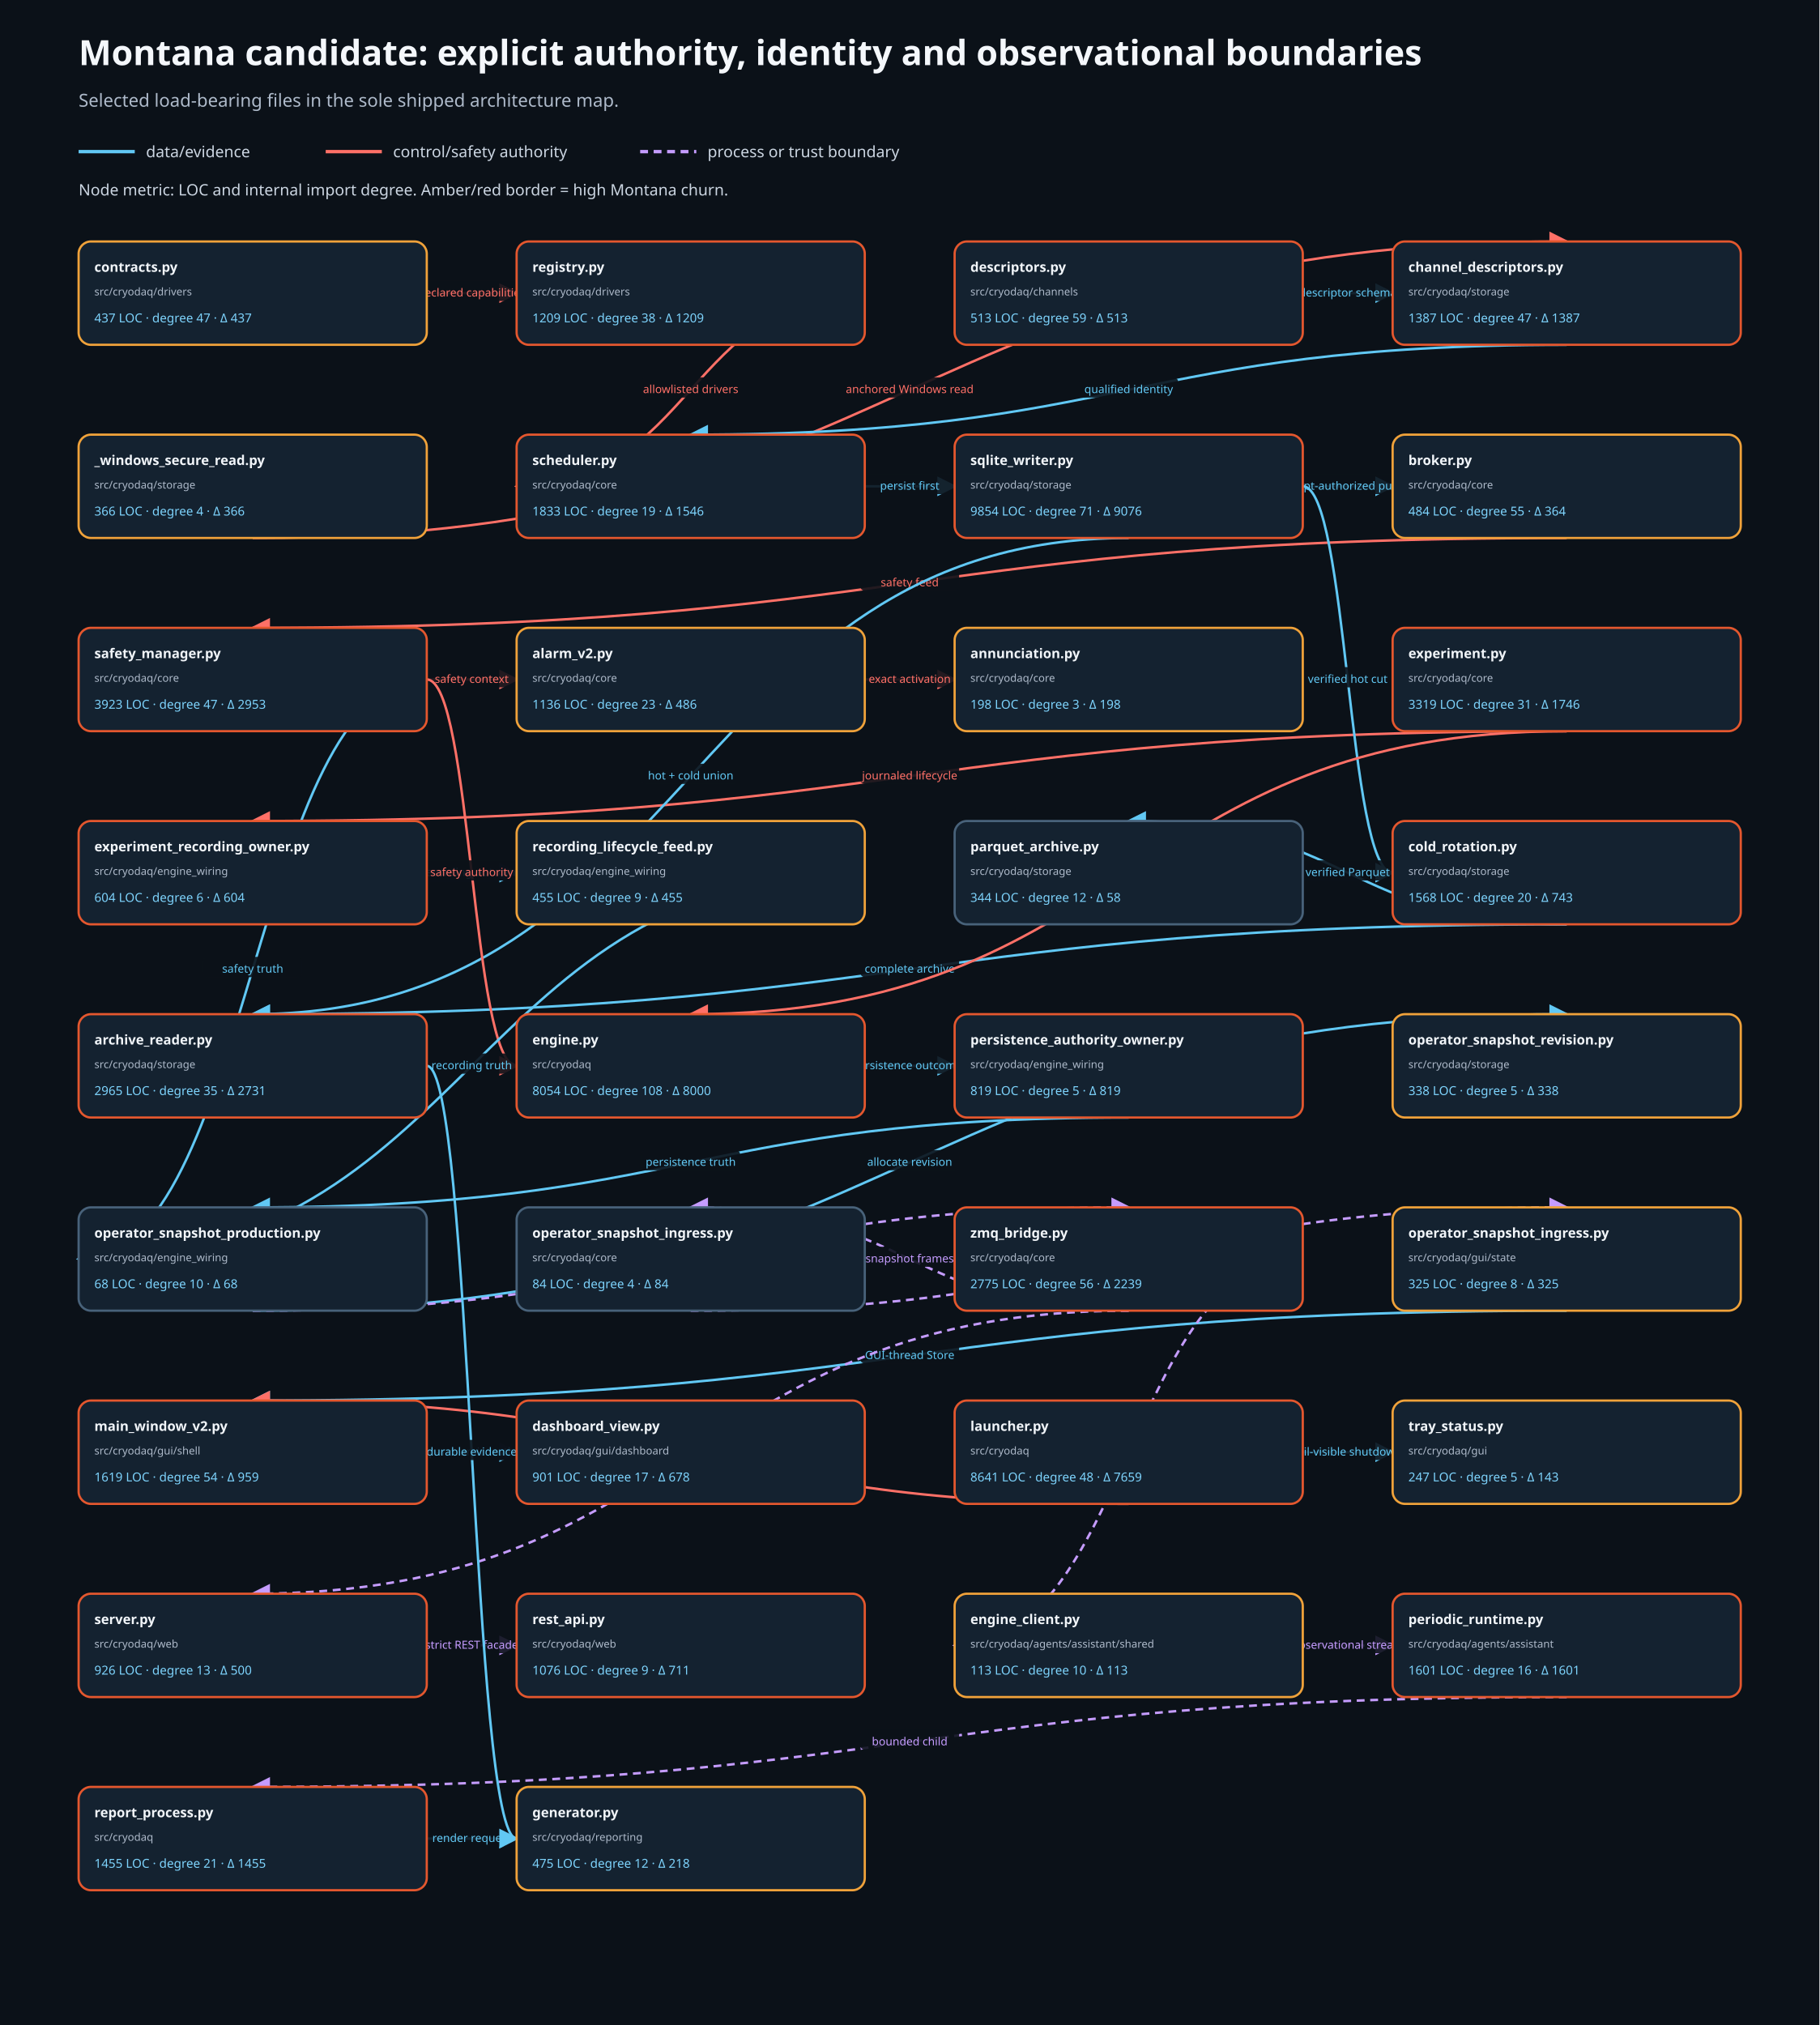
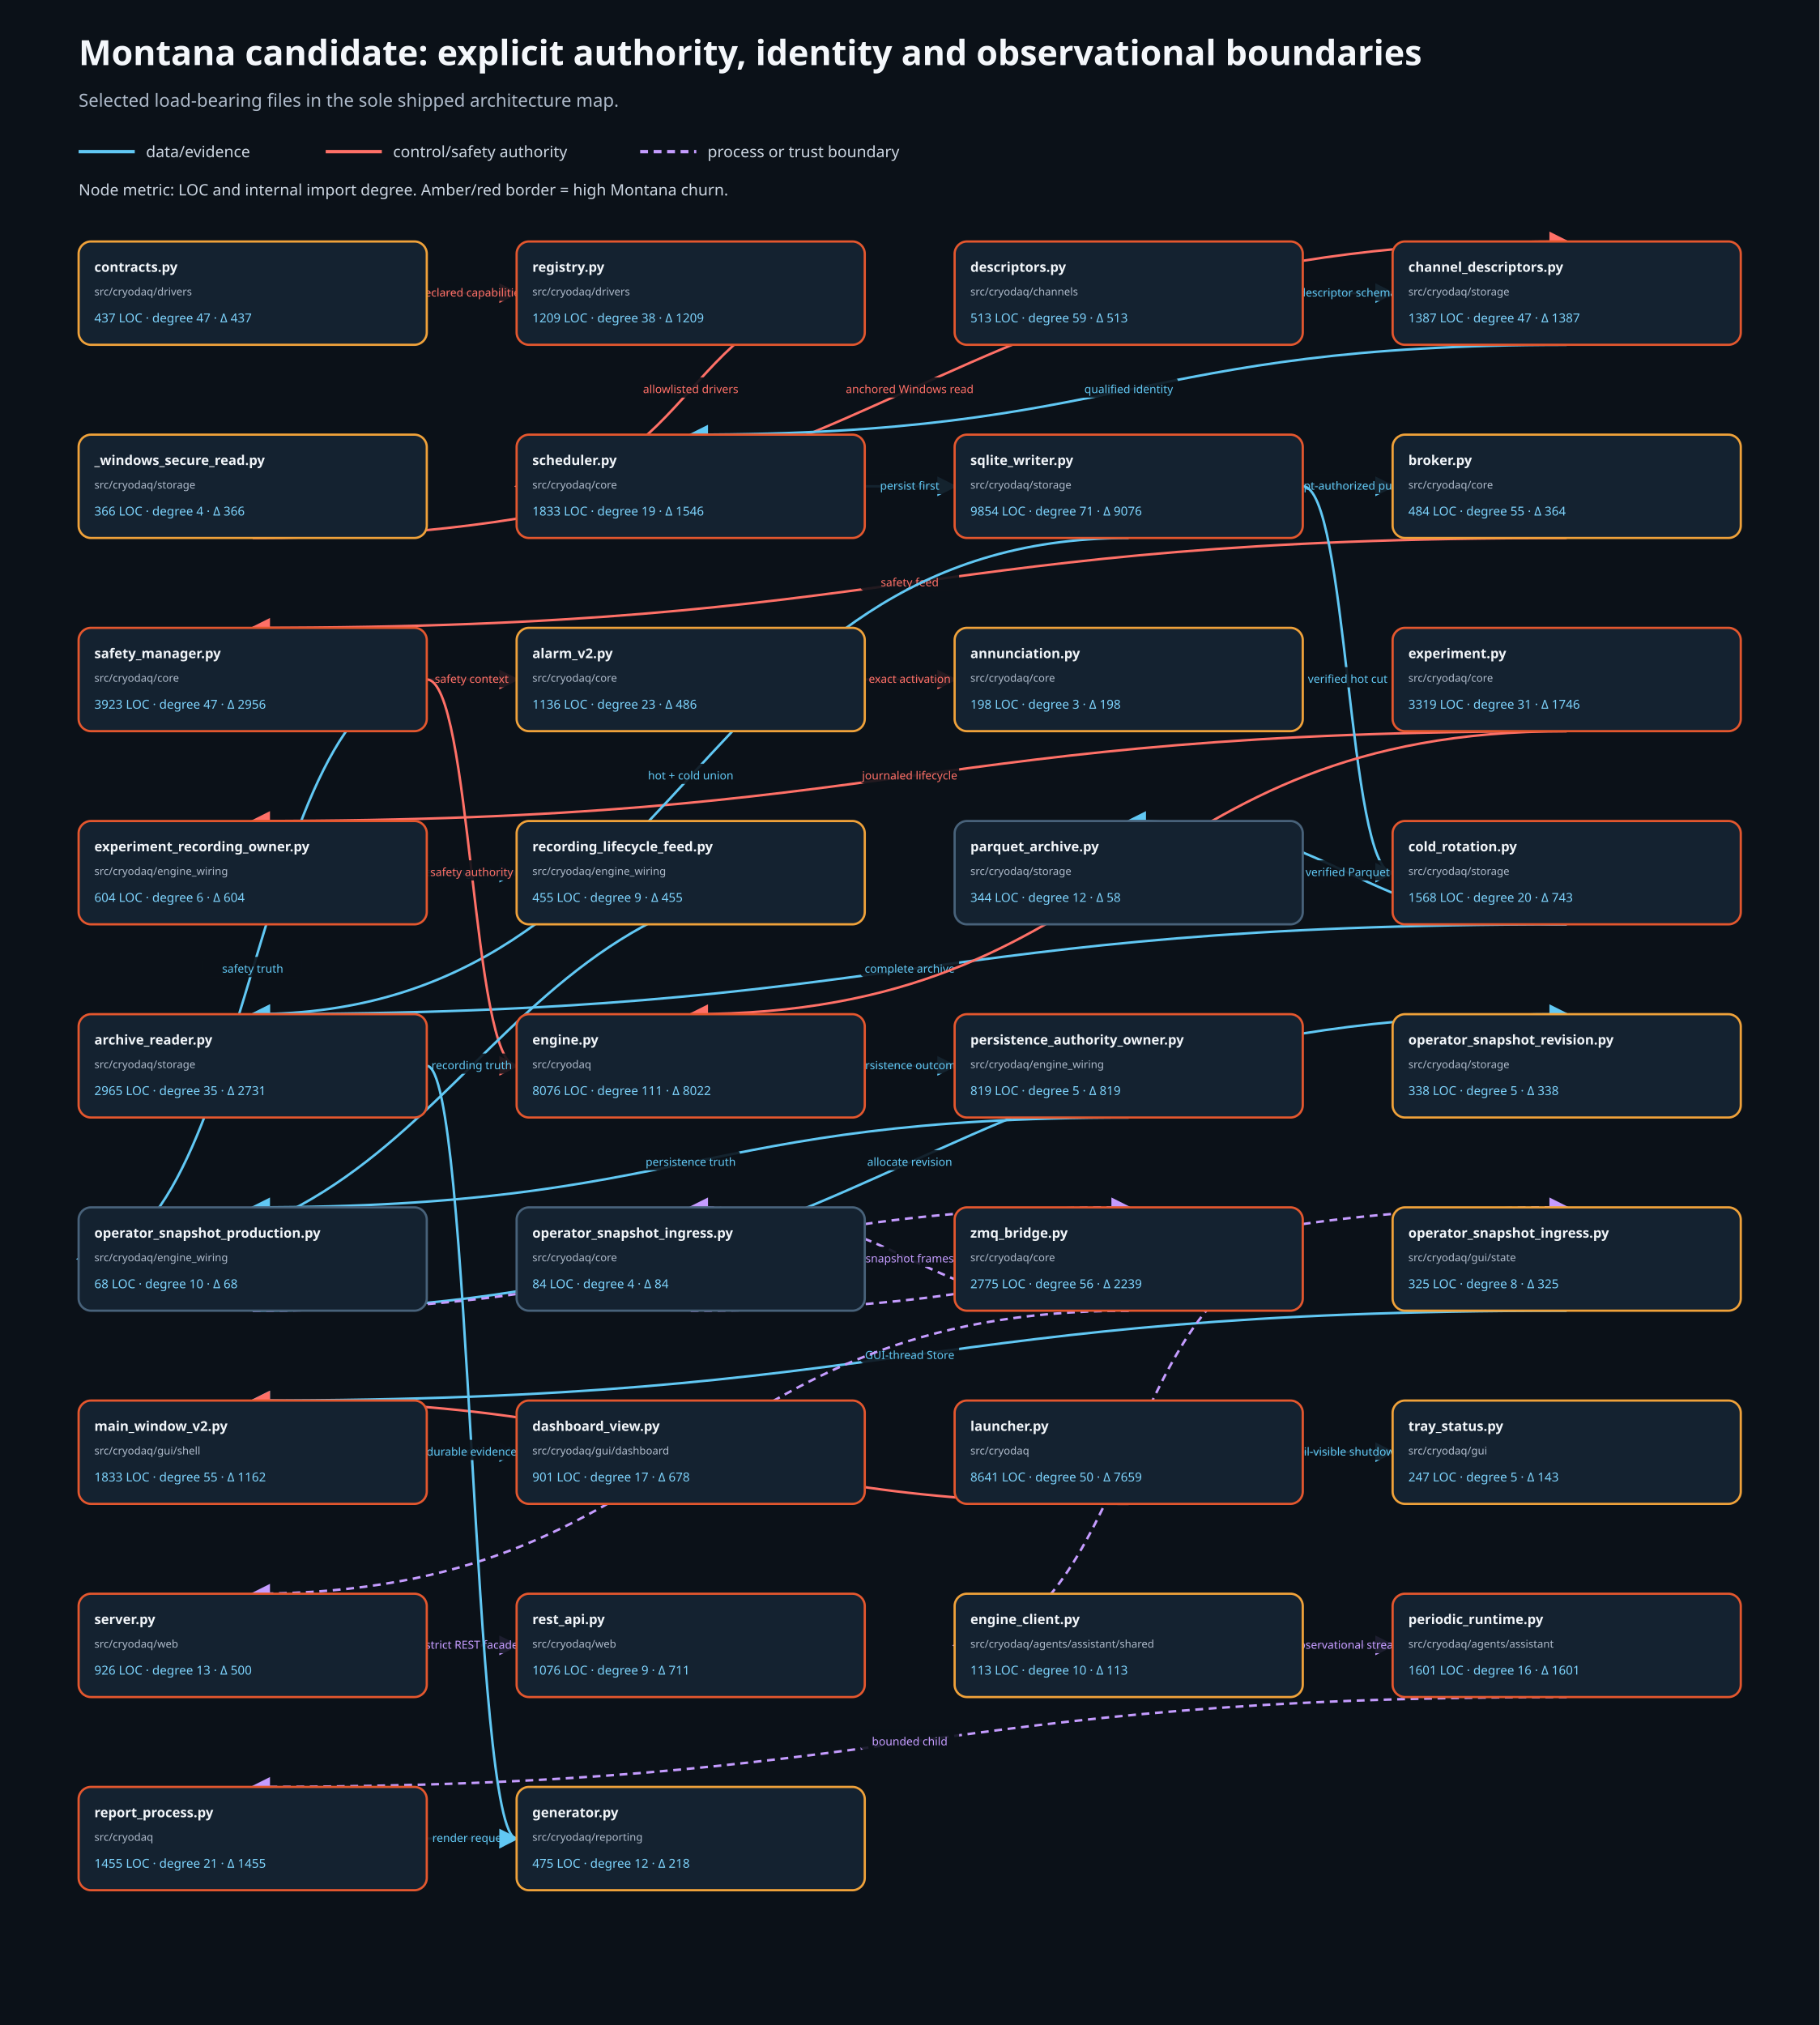
<svg xmlns="http://www.w3.org/2000/svg" role="img" aria-labelledby="title desc" viewBox="0 0 1620 1803" width="1620" height="1803">
  <defs>
    <marker id="dataArrow" markerWidth="8" markerHeight="8" refX="7" refY="4" orient="auto">
      <path d="M0,0 L8,4 L0,8 Z" fill="#61c8f4" />
    </marker>
    <marker id="controlArrow" markerWidth="8" markerHeight="8" refX="7" refY="4" orient="auto">
      <path d="M0,0 L8,4 L0,8 Z" fill="#ff7067" />
    </marker>
    <marker id="boundaryArrow" markerWidth="8" markerHeight="8" refX="7" refY="4" orient="auto">
      <path d="M0,0 L8,4 L0,8 Z" fill="#c59cff" />
    </marker>
  </defs>
  <rect width="100%" height="100%" fill="#0b1118" />
  <text x="70" y="58" fill="#f4f7fb" font-family="Segoe UI, sans-serif" font-size="31" font-weight="700">Montana candidate: explicit authority, identity and observational boundaries</text>
  <text x="70" y="95" fill="#aebaca" font-family="Segoe UI, sans-serif" font-size="16">Selected load-bearing files in the sole shipped architecture map.</text>
  <g aria-label="Legend" font-family="Segoe UI, sans-serif" font-size="14">
    <line x1="70" y1="135" x2="120" y2="135" stroke="#61c8f4" stroke-width="3" />
    <text x="130" y="140" fill="#cbd5e1">data/evidence</text>
    <line x1="290" y1="135" x2="340" y2="135" stroke="#ff7067" stroke-width="3" />
    <text x="350" y="140" fill="#cbd5e1">control/safety authority</text>
    <line x1="570" y1="135" x2="620" y2="135" stroke="#c59cff" stroke-width="3" stroke-dasharray="7 5" />
    <text x="630" y="140" fill="#cbd5e1">process or trust boundary</text>
    <text x="70" y="174" fill="#cbd5e1">Node metric: LOC and internal import degree. Amber/red border = high Montana churn.</text>
  </g>
  <g class="architecture-edges" fill="none">
    <path d="M380,261.0 C420.0,261.0 420.0,261.0 460,261.0" stroke="#ff7067" stroke-width="2.2" marker-end="url(#controlArrow)" />
    <rect x="376.0" y="250.0" width="88" height="18" rx="4" fill="#0b1118" opacity=".9" />
    <text x="420.0" y="264.0" text-anchor="middle" fill="#ff7067" font-family="Segoe UI, sans-serif" font-size="10">declared capabilities</text>
    <path d="M770,261.0 C615.0,261.0 615.0,433.0 460,433.0" stroke="#ff7067" stroke-width="2.2" marker-end="url(#controlArrow)" />
    <rect x="571.0" y="336.0" width="88" height="18" rx="4" fill="#0b1118" opacity=".9" />
    <text x="615.0" y="350.0" text-anchor="middle" fill="#ff7067" font-family="Segoe UI, sans-serif" font-size="10">allowlisted drivers</text>
    <path d="M1160,261.0 C1200.0,261.0 1200.0,261.0 1240,261.0" stroke="#61c8f4" stroke-width="2.2" marker-end="url(#dataArrow)" />
    <rect x="1156.0" y="250.0" width="88" height="18" rx="4" fill="#0b1118" opacity=".9" />
    <text x="1200.0" y="264.0" text-anchor="middle" fill="#61c8f4" font-family="Segoe UI, sans-serif" font-size="10">descriptor schema</text>
    <path d="M225.0,479 C810.0,479 810.0,215 1395.0,215" stroke="#ff7067" stroke-width="2.2" marker-end="url(#controlArrow)" />
    <rect x="766.0" y="336.0" width="88" height="18" rx="4" fill="#0b1118" opacity=".9" />
    <text x="810.0" y="350.0" text-anchor="middle" fill="#ff7067" font-family="Segoe UI, sans-serif" font-size="10">anchored Windows read</text>
    <path d="M1395.0,307 C1005.0,307 1005.0,387 615.0,387" stroke="#61c8f4" stroke-width="2.2" marker-end="url(#dataArrow)" />
    <rect x="961.0" y="336.0" width="88" height="18" rx="4" fill="#0b1118" opacity=".9" />
    <text x="1005.0" y="350.0" text-anchor="middle" fill="#61c8f4" font-family="Segoe UI, sans-serif" font-size="10">qualified identity</text>
    <path d="M770,433.0 C810.0,433.0 810.0,433.0 850,433.0" stroke="#61c8f4" stroke-width="2.2" marker-end="url(#dataArrow)" />
    <rect x="766.0" y="422.0" width="88" height="18" rx="4" fill="#0b1118" opacity=".9" />
    <text x="810.0" y="436.0" text-anchor="middle" fill="#61c8f4" font-family="Segoe UI, sans-serif" font-size="10">persist first</text>
    <path d="M1160,433.0 C1200.0,433.0 1200.0,433.0 1240,433.0" stroke="#61c8f4" stroke-width="2.2" marker-end="url(#dataArrow)" />
    <rect x="1156.0" y="422.0" width="88" height="18" rx="4" fill="#0b1118" opacity=".9" />
    <text x="1200.0" y="436.0" text-anchor="middle" fill="#61c8f4" font-family="Segoe UI, sans-serif" font-size="10">receipt-authorized publish</text>
    <path d="M1395.0,479 C810.0,479 810.0,559 225.0,559" stroke="#ff7067" stroke-width="2.2" marker-end="url(#controlArrow)" />
    <rect x="766.0" y="508.0" width="88" height="18" rx="4" fill="#0b1118" opacity=".9" />
    <text x="810.0" y="522.0" text-anchor="middle" fill="#ff7067" font-family="Segoe UI, sans-serif" font-size="10">safety feed</text>
    <path d="M380,605.0 C420.0,605.0 420.0,605.0 460,605.0" stroke="#ff7067" stroke-width="2.2" marker-end="url(#controlArrow)" />
    <rect x="376.0" y="594.0" width="88" height="18" rx="4" fill="#0b1118" opacity=".9" />
    <text x="420.0" y="608.0" text-anchor="middle" fill="#ff7067" font-family="Segoe UI, sans-serif" font-size="10">safety context</text>
    <path d="M770,605.0 C810.0,605.0 810.0,605.0 850,605.0" stroke="#ff7067" stroke-width="2.2" marker-end="url(#controlArrow)" />
    <rect x="766.0" y="594.0" width="88" height="18" rx="4" fill="#0b1118" opacity=".9" />
    <text x="810.0" y="608.0" text-anchor="middle" fill="#ff7067" font-family="Segoe UI, sans-serif" font-size="10">exact activation</text>
    <path d="M1395.0,651 C810.0,651 810.0,731 225.0,731" stroke="#ff7067" stroke-width="2.2" marker-end="url(#controlArrow)" />
    <rect x="766.0" y="680.0" width="88" height="18" rx="4" fill="#0b1118" opacity=".9" />
    <text x="810.0" y="694.0" text-anchor="middle" fill="#ff7067" font-family="Segoe UI, sans-serif" font-size="10">journaled lifecycle</text>
    <path d="M380,777.0 C420.0,777.0 420.0,777.0 460,777.0" stroke="#61c8f4" stroke-width="2.2" marker-end="url(#dataArrow)" />
    <rect x="376.0" y="766.0" width="88" height="18" rx="4" fill="#0b1118" opacity=".9" />
    <text x="420.0" y="780.0" text-anchor="middle" fill="#61c8f4" font-family="Segoe UI, sans-serif" font-size="10">recording outcome</text>
    <path d="M1160,433.0 C1200.0,433.0 1200.0,777.0 1240,777.0" stroke="#61c8f4" stroke-width="2.2" marker-end="url(#dataArrow)" />
    <rect x="1156.0" y="594.0" width="88" height="18" rx="4" fill="#0b1118" opacity=".9" />
    <text x="1200.0" y="608.0" text-anchor="middle" fill="#61c8f4" font-family="Segoe UI, sans-serif" font-size="10">verified hot cut</text>
    <path d="M1395.0,823 C1200.0,823 1200.0,731 1005.0,731" stroke="#61c8f4" stroke-width="2.2" marker-end="url(#dataArrow)" />
    <rect x="1156.0" y="766.0" width="88" height="18" rx="4" fill="#0b1118" opacity=".9" />
    <text x="1200.0" y="780.0" text-anchor="middle" fill="#61c8f4" font-family="Segoe UI, sans-serif" font-size="10">verified Parquet</text>
    <path d="M1395.0,823 C810.0,823 810.0,903 225.0,903" stroke="#61c8f4" stroke-width="2.2" marker-end="url(#dataArrow)" />
    <rect x="766.0" y="852.0" width="88" height="18" rx="4" fill="#0b1118" opacity=".9" />
    <text x="810.0" y="866.0" text-anchor="middle" fill="#61c8f4" font-family="Segoe UI, sans-serif" font-size="10">complete archive</text>
    <path d="M1005.0,479 C615.0,479 615.0,903 225.0,903" stroke="#61c8f4" stroke-width="2.2" marker-end="url(#dataArrow)" />
    <rect x="571.0" y="680.0" width="88" height="18" rx="4" fill="#0b1118" opacity=".9" />
    <text x="615.0" y="694.0" text-anchor="middle" fill="#61c8f4" font-family="Segoe UI, sans-serif" font-size="10">hot + cold union</text>
    <path d="M380,605.0 C420.0,605.0 420.0,949.0 460,949.0" stroke="#ff7067" stroke-width="2.2" marker-end="url(#controlArrow)" />
    <rect x="376.0" y="766.0" width="88" height="18" rx="4" fill="#0b1118" opacity=".9" />
    <text x="420.0" y="780.0" text-anchor="middle" fill="#ff7067" font-family="Segoe UI, sans-serif" font-size="10">safety authority</text>
    <path d="M1395.0,651 C1005.0,651 1005.0,903 615.0,903" stroke="#ff7067" stroke-width="2.2" marker-end="url(#controlArrow)" />
    <rect x="961.0" y="766.0" width="88" height="18" rx="4" fill="#0b1118" opacity=".9" />
    <text x="1005.0" y="780.0" text-anchor="middle" fill="#ff7067" font-family="Segoe UI, sans-serif" font-size="10">experiment commands</text>
    <path d="M770,949.0 C810.0,949.0 810.0,949.0 850,949.0" stroke="#61c8f4" stroke-width="2.2" marker-end="url(#dataArrow)" />
    <rect x="766.0" y="938.0" width="88" height="18" rx="4" fill="#0b1118" opacity=".9" />
    <text x="810.0" y="952.0" text-anchor="middle" fill="#61c8f4" font-family="Segoe UI, sans-serif" font-size="10">persistence outcomes</text>
    <path d="M770,777.0 C420.0,777.0 420.0,1121.0 70,1121.0" stroke="#61c8f4" stroke-width="2.2" marker-end="url(#dataArrow)" />
    <rect x="376.0" y="938.0" width="88" height="18" rx="4" fill="#0b1118" opacity=".9" />
    <text x="420.0" y="952.0" text-anchor="middle" fill="#61c8f4" font-family="Segoe UI, sans-serif" font-size="10">recording truth</text>
    <path d="M1005.0,995 C615.0,995 615.0,1075 225.0,1075" stroke="#61c8f4" stroke-width="2.2" marker-end="url(#dataArrow)" />
    <rect x="571.0" y="1024.0" width="88" height="18" rx="4" fill="#0b1118" opacity=".9" />
    <text x="615.0" y="1038.0" text-anchor="middle" fill="#61c8f4" font-family="Segoe UI, sans-serif" font-size="10">persistence truth</text>
    <path d="M380,605.0 C225.0,605.0 225.0,1121.0 70,1121.0" stroke="#61c8f4" stroke-width="2.2" marker-end="url(#dataArrow)" />
    <rect x="181.0" y="852.0" width="88" height="18" rx="4" fill="#0b1118" opacity=".9" />
    <text x="225.0" y="866.0" text-anchor="middle" fill="#61c8f4" font-family="Segoe UI, sans-serif" font-size="10">safety truth</text>
    <path d="M225.0,1167 C810.0,1167 810.0,903 1395.0,903" stroke="#61c8f4" stroke-width="2.2" marker-end="url(#dataArrow)" />
    <rect x="766.0" y="1024.0" width="88" height="18" rx="4" fill="#0b1118" opacity=".9" />
    <text x="810.0" y="1038.0" text-anchor="middle" fill="#61c8f4" font-family="Segoe UI, sans-serif" font-size="10">allocate revision</text>
    <path d="M225.0,1167 C615.0,1167 615.0,1075 1005.0,1075" stroke="#c59cff" stroke-width="2.2" marker-end="url(#boundaryArrow)" stroke-dasharray="7 5" />
    <rect x="571.0" y="1110.0" width="88" height="18" rx="4" fill="#0b1118" opacity=".9" />
    <text x="615.0" y="1124.0" text-anchor="middle" fill="#c59cff" font-family="Segoe UI, sans-serif" font-size="10">revisioned PUB</text>
    <path d="M1005.0,1167 C810.0,1167 810.0,1075 615.0,1075" stroke="#c59cff" stroke-width="2.2" marker-end="url(#boundaryArrow)" stroke-dasharray="7 5" />
    <rect x="766.0" y="1110.0" width="88" height="18" rx="4" fill="#0b1118" opacity=".9" />
    <text x="810.0" y="1124.0" text-anchor="middle" fill="#c59cff" font-family="Segoe UI, sans-serif" font-size="10">snapshot frames</text>
    <path d="M615.0,1167 C1005.0,1167 1005.0,1075 1395.0,1075" stroke="#c59cff" stroke-width="2.2" marker-end="url(#boundaryArrow)" stroke-dasharray="7 5" />
    <rect x="961.0" y="1110.0" width="88" height="18" rx="4" fill="#0b1118" opacity=".9" />
    <text x="1005.0" y="1124.0" text-anchor="middle" fill="#c59cff" font-family="Segoe UI, sans-serif" font-size="10">bounded queue</text>
    <path d="M1395.0,1167 C810.0,1167 810.0,1247 225.0,1247" stroke="#61c8f4" stroke-width="2.2" marker-end="url(#dataArrow)" />
    <rect x="766.0" y="1196.0" width="88" height="18" rx="4" fill="#0b1118" opacity=".9" />
    <text x="810.0" y="1210.0" text-anchor="middle" fill="#61c8f4" font-family="Segoe UI, sans-serif" font-size="10">GUI-thread Store</text>
    <path d="M380,1293.0 C420.0,1293.0 420.0,1293.0 460,1293.0" stroke="#61c8f4" stroke-width="2.2" marker-end="url(#dataArrow)" />
    <rect x="376.0" y="1282.0" width="88" height="18" rx="4" fill="#0b1118" opacity=".9" />
    <text x="420.0" y="1296.0" text-anchor="middle" fill="#61c8f4" font-family="Segoe UI, sans-serif" font-size="10">panoramic truth</text>
    <path d="M1005.0,1339 C615.0,1339 615.0,1247 225.0,1247" stroke="#ff7067" stroke-width="2.2" marker-end="url(#controlArrow)" />
    <rect x="571.0" y="1282.0" width="88" height="18" rx="4" fill="#0b1118" opacity=".9" />
    <text x="615.0" y="1296.0" text-anchor="middle" fill="#ff7067" font-family="Segoe UI, sans-serif" font-size="10">owns GUI lifecycle</text>
    <path d="M1160,1293.0 C1200.0,1293.0 1200.0,1293.0 1240,1293.0" stroke="#61c8f4" stroke-width="2.2" marker-end="url(#dataArrow)" />
    <rect x="1156.0" y="1282.0" width="88" height="18" rx="4" fill="#0b1118" opacity=".9" />
    <text x="1200.0" y="1296.0" text-anchor="middle" fill="#61c8f4" font-family="Segoe UI, sans-serif" font-size="10">fail-visible shutdown</text>
    <path d="M1005.0,1167 C615.0,1167 615.0,1419 225.0,1419" stroke="#c59cff" stroke-width="2.2" marker-end="url(#boundaryArrow)" stroke-dasharray="7 5" />
    <rect x="571.0" y="1282.0" width="88" height="18" rx="4" fill="#0b1118" opacity=".9" />
    <text x="615.0" y="1296.0" text-anchor="middle" fill="#c59cff" font-family="Segoe UI, sans-serif" font-size="10">monitoring transport</text>
    <path d="M380,1465.0 C420.0,1465.0 420.0,1465.0 460,1465.0" stroke="#c59cff" stroke-width="2.2" marker-end="url(#boundaryArrow)" stroke-dasharray="7 5" />
    <rect x="376.0" y="1454.0" width="88" height="18" rx="4" fill="#0b1118" opacity=".9" />
    <text x="420.0" y="1468.0" text-anchor="middle" fill="#c59cff" font-family="Segoe UI, sans-serif" font-size="10">strict REST facade</text>
    <path d="M1160,1121.0 C1005.0,1121.0 1005.0,1465.0 850,1465.0" stroke="#c59cff" stroke-width="2.2" marker-end="url(#boundaryArrow)" stroke-dasharray="7 5" />
    <rect x="961.0" y="1282.0" width="88" height="18" rx="4" fill="#0b1118" opacity=".9" />
    <text x="1005.0" y="1296.0" text-anchor="middle" fill="#c59cff" font-family="Segoe UI, sans-serif" font-size="10">allowlisted query</text>
    <path d="M1160,1465.0 C1200.0,1465.0 1200.0,1465.0 1240,1465.0" stroke="#c59cff" stroke-width="2.2" marker-end="url(#boundaryArrow)" stroke-dasharray="7 5" />
    <rect x="1156.0" y="1454.0" width="88" height="18" rx="4" fill="#0b1118" opacity=".9" />
    <text x="1200.0" y="1468.0" text-anchor="middle" fill="#c59cff" font-family="Segoe UI, sans-serif" font-size="10">observational stream</text>
    <path d="M1395.0,1511 C810.0,1511 810.0,1591 225.0,1591" stroke="#c59cff" stroke-width="2.2" marker-end="url(#boundaryArrow)" stroke-dasharray="7 5" />
    <rect x="766.0" y="1540.0" width="88" height="18" rx="4" fill="#0b1118" opacity=".9" />
    <text x="810.0" y="1554.0" text-anchor="middle" fill="#c59cff" font-family="Segoe UI, sans-serif" font-size="10">bounded child</text>
    <path d="M380,1637.0 C420.0,1637.0 420.0,1637.0 460,1637.0" stroke="#61c8f4" stroke-width="2.2" marker-end="url(#dataArrow)" />
    <rect x="376.0" y="1626.0" width="88" height="18" rx="4" fill="#0b1118" opacity=".9" />
    <text x="420.0" y="1640.0" text-anchor="middle" fill="#61c8f4" font-family="Segoe UI, sans-serif" font-size="10">render request</text>
    <path d="M380,949.0 C420.0,949.0 420.0,1637.0 460,1637.0" stroke="#61c8f4" stroke-width="2.2" marker-end="url(#dataArrow)" />
    <rect x="376.0" y="1282.0" width="88" height="18" rx="4" fill="#0b1118" opacity=".9" />
    <text x="420.0" y="1296.0" text-anchor="middle" fill="#61c8f4" font-family="Segoe UI, sans-serif" font-size="10">durable evidence</text>
  </g>
  <g class="important-files" font-family="Segoe UI, sans-serif">
    <g class="file-node" data-path="src/cryodaq/drivers/contracts.py" data-kind="blob" role="group" aria-label="src/cryodaq/drivers/contracts.py | 437 LOC | internal degree 47 | churn 437">
      <rect x="70" y="215" width="310" height="92" rx="11" fill="#142230" stroke="#f0a23a" stroke-width="2" />
      <text x="84" y="242" fill="#f1f5f9" font-size="12" font-weight="700">contracts.py</text>
      <text x="84" y="263" fill="#aebaca" font-size="9.5">src/cryodaq/drivers</text>
      <text x="84" y="287" fill="#7dd3fc" font-size="11">437 LOC · degree 47 · Δ 437</text>
    </g>
    <g class="file-node" data-path="src/cryodaq/drivers/registry.py" data-kind="blob" role="group" aria-label="src/cryodaq/drivers/registry.py | 1209 LOC | internal degree 38 | churn 1209">
      <rect x="460" y="215" width="310" height="92" rx="11" fill="#142230" stroke="#e4572e" stroke-width="2" />
      <text x="474" y="242" fill="#f1f5f9" font-size="12" font-weight="700">registry.py</text>
      <text x="474" y="263" fill="#aebaca" font-size="9.5">src/cryodaq/drivers</text>
      <text x="474" y="287" fill="#7dd3fc" font-size="11">1209 LOC · degree 38 · Δ 1209</text>
    </g>
    <g class="file-node" data-path="src/cryodaq/channels/descriptors.py" data-kind="blob" role="group" aria-label="src/cryodaq/channels/descriptors.py | 513 LOC | internal degree 59 | churn 513">
      <rect x="850" y="215" width="310" height="92" rx="11" fill="#142230" stroke="#e4572e" stroke-width="2" />
      <text x="864" y="242" fill="#f1f5f9" font-size="12" font-weight="700">descriptors.py</text>
      <text x="864" y="263" fill="#aebaca" font-size="9.5">src/cryodaq/channels</text>
      <text x="864" y="287" fill="#7dd3fc" font-size="11">513 LOC · degree 59 · Δ 513</text>
    </g>
    <g class="file-node" data-path="src/cryodaq/storage/channel_descriptors.py" data-kind="blob" role="group" aria-label="src/cryodaq/storage/channel_descriptors.py | 1387 LOC | internal degree 47 | churn 1387">
      <rect x="1240" y="215" width="310" height="92" rx="11" fill="#142230" stroke="#e4572e" stroke-width="2" />
      <text x="1254" y="242" fill="#f1f5f9" font-size="12" font-weight="700">channel_descriptors.py</text>
      <text x="1254" y="263" fill="#aebaca" font-size="9.5">src/cryodaq/storage</text>
      <text x="1254" y="287" fill="#7dd3fc" font-size="11">1387 LOC · degree 47 · Δ 1387</text>
    </g>
    <g class="file-node" data-path="src/cryodaq/storage/_windows_secure_read.py" data-kind="blob" role="group" aria-label="src/cryodaq/storage/_windows_secure_read.py | 366 LOC | internal degree 4 | churn 366">
      <rect x="70" y="387" width="310" height="92" rx="11" fill="#142230" stroke="#f0a23a" stroke-width="2" />
      <text x="84" y="414" fill="#f1f5f9" font-size="12" font-weight="700">_windows_secure_read.py</text>
      <text x="84" y="435" fill="#aebaca" font-size="9.5">src/cryodaq/storage</text>
      <text x="84" y="459" fill="#7dd3fc" font-size="11">366 LOC · degree 4 · Δ 366</text>
    </g>
    <g class="file-node" data-path="src/cryodaq/core/scheduler.py" data-kind="blob" role="group" aria-label="src/cryodaq/core/scheduler.py | 1833 LOC | internal degree 19 | churn 1546">
      <rect x="460" y="387" width="310" height="92" rx="11" fill="#142230" stroke="#e4572e" stroke-width="2" />
      <text x="474" y="414" fill="#f1f5f9" font-size="12" font-weight="700">scheduler.py</text>
      <text x="474" y="435" fill="#aebaca" font-size="9.5">src/cryodaq/core</text>
      <text x="474" y="459" fill="#7dd3fc" font-size="11">1833 LOC · degree 19 · Δ 1546</text>
    </g>
    <g class="file-node" data-path="src/cryodaq/storage/sqlite_writer.py" data-kind="blob" role="group" aria-label="src/cryodaq/storage/sqlite_writer.py | 9854 LOC | internal degree 71 | churn 9076">
      <rect x="850" y="387" width="310" height="92" rx="11" fill="#142230" stroke="#e4572e" stroke-width="2" />
      <text x="864" y="414" fill="#f1f5f9" font-size="12" font-weight="700">sqlite_writer.py</text>
      <text x="864" y="435" fill="#aebaca" font-size="9.5">src/cryodaq/storage</text>
      <text x="864" y="459" fill="#7dd3fc" font-size="11">9854 LOC · degree 71 · Δ 9076</text>
    </g>
    <g class="file-node" data-path="src/cryodaq/core/broker.py" data-kind="blob" role="group" aria-label="src/cryodaq/core/broker.py | 484 LOC | internal degree 55 | churn 364">
      <rect x="1240" y="387" width="310" height="92" rx="11" fill="#142230" stroke="#f0a23a" stroke-width="2" />
      <text x="1254" y="414" fill="#f1f5f9" font-size="12" font-weight="700">broker.py</text>
      <text x="1254" y="435" fill="#aebaca" font-size="9.5">src/cryodaq/core</text>
      <text x="1254" y="459" fill="#7dd3fc" font-size="11">484 LOC · degree 55 · Δ 364</text>
    </g>
-     <g class="file-node" data-path="src/cryodaq/core/safety_manager.py" data-kind="blob" role="group" aria-label="src/cryodaq/core/safety_manager.py | 3923 LOC | internal degree 47 | churn 2953">
+     <g class="file-node" data-path="src/cryodaq/core/safety_manager.py" data-kind="blob" role="group" aria-label="src/cryodaq/core/safety_manager.py | 3923 LOC | internal degree 47 | churn 2956">
      <rect x="70" y="559" width="310" height="92" rx="11" fill="#142230" stroke="#e4572e" stroke-width="2" />
      <text x="84" y="586" fill="#f1f5f9" font-size="12" font-weight="700">safety_manager.py</text>
      <text x="84" y="607" fill="#aebaca" font-size="9.5">src/cryodaq/core</text>
-       <text x="84" y="631" fill="#7dd3fc" font-size="11">3923 LOC · degree 47 · Δ 2953</text>
+       <text x="84" y="631" fill="#7dd3fc" font-size="11">3923 LOC · degree 47 · Δ 2956</text>
    </g>
    <g class="file-node" data-path="src/cryodaq/core/alarm_v2.py" data-kind="blob" role="group" aria-label="src/cryodaq/core/alarm_v2.py | 1136 LOC | internal degree 23 | churn 486">
      <rect x="460" y="559" width="310" height="92" rx="11" fill="#142230" stroke="#f0a23a" stroke-width="2" />
      <text x="474" y="586" fill="#f1f5f9" font-size="12" font-weight="700">alarm_v2.py</text>
      <text x="474" y="607" fill="#aebaca" font-size="9.5">src/cryodaq/core</text>
      <text x="474" y="631" fill="#7dd3fc" font-size="11">1136 LOC · degree 23 · Δ 486</text>
    </g>
    <g class="file-node" data-path="src/cryodaq/core/annunciation.py" data-kind="blob" role="group" aria-label="src/cryodaq/core/annunciation.py | 198 LOC | internal degree 3 | churn 198">
      <rect x="850" y="559" width="310" height="92" rx="11" fill="#142230" stroke="#f0a23a" stroke-width="2" />
      <text x="864" y="586" fill="#f1f5f9" font-size="12" font-weight="700">annunciation.py</text>
      <text x="864" y="607" fill="#aebaca" font-size="9.5">src/cryodaq/core</text>
      <text x="864" y="631" fill="#7dd3fc" font-size="11">198 LOC · degree 3 · Δ 198</text>
    </g>
    <g class="file-node" data-path="src/cryodaq/core/experiment.py" data-kind="blob" role="group" aria-label="src/cryodaq/core/experiment.py | 3319 LOC | internal degree 31 | churn 1746">
      <rect x="1240" y="559" width="310" height="92" rx="11" fill="#142230" stroke="#e4572e" stroke-width="2" />
      <text x="1254" y="586" fill="#f1f5f9" font-size="12" font-weight="700">experiment.py</text>
      <text x="1254" y="607" fill="#aebaca" font-size="9.5">src/cryodaq/core</text>
      <text x="1254" y="631" fill="#7dd3fc" font-size="11">3319 LOC · degree 31 · Δ 1746</text>
    </g>
    <g class="file-node" data-path="src/cryodaq/engine_wiring/experiment_recording_owner.py" data-kind="blob" role="group" aria-label="src/cryodaq/engine_wiring/experiment_recording_owner.py | 604 LOC | internal degree 6 | churn 604">
      <rect x="70" y="731" width="310" height="92" rx="11" fill="#142230" stroke="#e4572e" stroke-width="2" />
      <text x="84" y="758" fill="#f1f5f9" font-size="12" font-weight="700">experiment_recording_owner.py</text>
      <text x="84" y="779" fill="#aebaca" font-size="9.5">src/cryodaq/engine_wiring</text>
      <text x="84" y="803" fill="#7dd3fc" font-size="11">604 LOC · degree 6 · Δ 604</text>
    </g>
    <g class="file-node" data-path="src/cryodaq/engine_wiring/recording_lifecycle_feed.py" data-kind="blob" role="group" aria-label="src/cryodaq/engine_wiring/recording_lifecycle_feed.py | 455 LOC | internal degree 9 | churn 455">
      <rect x="460" y="731" width="310" height="92" rx="11" fill="#142230" stroke="#f0a23a" stroke-width="2" />
      <text x="474" y="758" fill="#f1f5f9" font-size="12" font-weight="700">recording_lifecycle_feed.py</text>
      <text x="474" y="779" fill="#aebaca" font-size="9.5">src/cryodaq/engine_wiring</text>
      <text x="474" y="803" fill="#7dd3fc" font-size="11">455 LOC · degree 9 · Δ 455</text>
    </g>
    <g class="file-node" data-path="src/cryodaq/storage/parquet_archive.py" data-kind="blob" role="group" aria-label="src/cryodaq/storage/parquet_archive.py | 344 LOC | internal degree 12 | churn 58">
      <rect x="850" y="731" width="310" height="92" rx="11" fill="#142230" stroke="#48627a" stroke-width="2" />
      <text x="864" y="758" fill="#f1f5f9" font-size="12" font-weight="700">parquet_archive.py</text>
      <text x="864" y="779" fill="#aebaca" font-size="9.5">src/cryodaq/storage</text>
      <text x="864" y="803" fill="#7dd3fc" font-size="11">344 LOC · degree 12 · Δ 58</text>
    </g>
    <g class="file-node" data-path="src/cryodaq/storage/cold_rotation.py" data-kind="blob" role="group" aria-label="src/cryodaq/storage/cold_rotation.py | 1568 LOC | internal degree 20 | churn 743">
      <rect x="1240" y="731" width="310" height="92" rx="11" fill="#142230" stroke="#e4572e" stroke-width="2" />
      <text x="1254" y="758" fill="#f1f5f9" font-size="12" font-weight="700">cold_rotation.py</text>
      <text x="1254" y="779" fill="#aebaca" font-size="9.5">src/cryodaq/storage</text>
      <text x="1254" y="803" fill="#7dd3fc" font-size="11">1568 LOC · degree 20 · Δ 743</text>
    </g>
    <g class="file-node" data-path="src/cryodaq/storage/archive_reader.py" data-kind="blob" role="group" aria-label="src/cryodaq/storage/archive_reader.py | 2965 LOC | internal degree 35 | churn 2731">
      <rect x="70" y="903" width="310" height="92" rx="11" fill="#142230" stroke="#e4572e" stroke-width="2" />
      <text x="84" y="930" fill="#f1f5f9" font-size="12" font-weight="700">archive_reader.py</text>
      <text x="84" y="951" fill="#aebaca" font-size="9.5">src/cryodaq/storage</text>
      <text x="84" y="975" fill="#7dd3fc" font-size="11">2965 LOC · degree 35 · Δ 2731</text>
    </g>
-     <g class="file-node" data-path="src/cryodaq/engine.py" data-kind="blob" role="group" aria-label="src/cryodaq/engine.py | 8054 LOC | internal degree 108 | churn 8000">
+     <g class="file-node" data-path="src/cryodaq/engine.py" data-kind="blob" role="group" aria-label="src/cryodaq/engine.py | 8076 LOC | internal degree 111 | churn 8022">
      <rect x="460" y="903" width="310" height="92" rx="11" fill="#142230" stroke="#e4572e" stroke-width="2" />
      <text x="474" y="930" fill="#f1f5f9" font-size="12" font-weight="700">engine.py</text>
      <text x="474" y="951" fill="#aebaca" font-size="9.5">src/cryodaq</text>
-       <text x="474" y="975" fill="#7dd3fc" font-size="11">8054 LOC · degree 108 · Δ 8000</text>
+       <text x="474" y="975" fill="#7dd3fc" font-size="11">8076 LOC · degree 111 · Δ 8022</text>
    </g>
    <g class="file-node" data-path="src/cryodaq/engine_wiring/persistence_authority_owner.py" data-kind="blob" role="group" aria-label="src/cryodaq/engine_wiring/persistence_authority_owner.py | 819 LOC | internal degree 5 | churn 819">
      <rect x="850" y="903" width="310" height="92" rx="11" fill="#142230" stroke="#e4572e" stroke-width="2" />
      <text x="864" y="930" fill="#f1f5f9" font-size="12" font-weight="700">persistence_authority_owner.py</text>
      <text x="864" y="951" fill="#aebaca" font-size="9.5">src/cryodaq/engine_wiring</text>
      <text x="864" y="975" fill="#7dd3fc" font-size="11">819 LOC · degree 5 · Δ 819</text>
    </g>
    <g class="file-node" data-path="src/cryodaq/storage/operator_snapshot_revision.py" data-kind="blob" role="group" aria-label="src/cryodaq/storage/operator_snapshot_revision.py | 338 LOC | internal degree 5 | churn 338">
      <rect x="1240" y="903" width="310" height="92" rx="11" fill="#142230" stroke="#f0a23a" stroke-width="2" />
      <text x="1254" y="930" fill="#f1f5f9" font-size="12" font-weight="700">operator_snapshot_revision.py</text>
      <text x="1254" y="951" fill="#aebaca" font-size="9.5">src/cryodaq/storage</text>
      <text x="1254" y="975" fill="#7dd3fc" font-size="11">338 LOC · degree 5 · Δ 338</text>
    </g>
    <g class="file-node" data-path="src/cryodaq/engine_wiring/operator_snapshot_production.py" data-kind="blob" role="group" aria-label="src/cryodaq/engine_wiring/operator_snapshot_production.py | 68 LOC | internal degree 10 | churn 68">
      <rect x="70" y="1075" width="310" height="92" rx="11" fill="#142230" stroke="#48627a" stroke-width="2" />
      <text x="84" y="1102" fill="#f1f5f9" font-size="12" font-weight="700">operator_snapshot_production.py</text>
      <text x="84" y="1123" fill="#aebaca" font-size="9.5">src/cryodaq/engine_wiring</text>
      <text x="84" y="1147" fill="#7dd3fc" font-size="11">68 LOC · degree 10 · Δ 68</text>
    </g>
    <g class="file-node" data-path="src/cryodaq/core/operator_snapshot_ingress.py" data-kind="blob" role="group" aria-label="src/cryodaq/core/operator_snapshot_ingress.py | 84 LOC | internal degree 4 | churn 84">
      <rect x="460" y="1075" width="310" height="92" rx="11" fill="#142230" stroke="#48627a" stroke-width="2" />
      <text x="474" y="1102" fill="#f1f5f9" font-size="12" font-weight="700">operator_snapshot_ingress.py</text>
      <text x="474" y="1123" fill="#aebaca" font-size="9.5">src/cryodaq/core</text>
      <text x="474" y="1147" fill="#7dd3fc" font-size="11">84 LOC · degree 4 · Δ 84</text>
    </g>
    <g class="file-node" data-path="src/cryodaq/core/zmq_bridge.py" data-kind="blob" role="group" aria-label="src/cryodaq/core/zmq_bridge.py | 2775 LOC | internal degree 56 | churn 2239">
      <rect x="850" y="1075" width="310" height="92" rx="11" fill="#142230" stroke="#e4572e" stroke-width="2" />
      <text x="864" y="1102" fill="#f1f5f9" font-size="12" font-weight="700">zmq_bridge.py</text>
      <text x="864" y="1123" fill="#aebaca" font-size="9.5">src/cryodaq/core</text>
      <text x="864" y="1147" fill="#7dd3fc" font-size="11">2775 LOC · degree 56 · Δ 2239</text>
    </g>
    <g class="file-node" data-path="src/cryodaq/gui/state/operator_snapshot_ingress.py" data-kind="blob" role="group" aria-label="src/cryodaq/gui/state/operator_snapshot_ingress.py | 325 LOC | internal degree 8 | churn 325">
      <rect x="1240" y="1075" width="310" height="92" rx="11" fill="#142230" stroke="#f0a23a" stroke-width="2" />
      <text x="1254" y="1102" fill="#f1f5f9" font-size="12" font-weight="700">operator_snapshot_ingress.py</text>
      <text x="1254" y="1123" fill="#aebaca" font-size="9.5">src/cryodaq/gui/state</text>
      <text x="1254" y="1147" fill="#7dd3fc" font-size="11">325 LOC · degree 8 · Δ 325</text>
    </g>
-     <g class="file-node" data-path="src/cryodaq/gui/shell/main_window_v2.py" data-kind="blob" role="group" aria-label="src/cryodaq/gui/shell/main_window_v2.py | 1619 LOC | internal degree 54 | churn 959">
+     <g class="file-node" data-path="src/cryodaq/gui/shell/main_window_v2.py" data-kind="blob" role="group" aria-label="src/cryodaq/gui/shell/main_window_v2.py | 1833 LOC | internal degree 55 | churn 1162">
      <rect x="70" y="1247" width="310" height="92" rx="11" fill="#142230" stroke="#e4572e" stroke-width="2" />
      <text x="84" y="1274" fill="#f1f5f9" font-size="12" font-weight="700">main_window_v2.py</text>
      <text x="84" y="1295" fill="#aebaca" font-size="9.5">src/cryodaq/gui/shell</text>
-       <text x="84" y="1319" fill="#7dd3fc" font-size="11">1619 LOC · degree 54 · Δ 959</text>
+       <text x="84" y="1319" fill="#7dd3fc" font-size="11">1833 LOC · degree 55 · Δ 1162</text>
    </g>
    <g class="file-node" data-path="src/cryodaq/gui/dashboard/dashboard_view.py" data-kind="blob" role="group" aria-label="src/cryodaq/gui/dashboard/dashboard_view.py | 901 LOC | internal degree 17 | churn 678">
      <rect x="460" y="1247" width="310" height="92" rx="11" fill="#142230" stroke="#e4572e" stroke-width="2" />
      <text x="474" y="1274" fill="#f1f5f9" font-size="12" font-weight="700">dashboard_view.py</text>
      <text x="474" y="1295" fill="#aebaca" font-size="9.5">src/cryodaq/gui/dashboard</text>
      <text x="474" y="1319" fill="#7dd3fc" font-size="11">901 LOC · degree 17 · Δ 678</text>
    </g>
-     <g class="file-node" data-path="src/cryodaq/launcher.py" data-kind="blob" role="group" aria-label="src/cryodaq/launcher.py | 8641 LOC | internal degree 48 | churn 7659">
+     <g class="file-node" data-path="src/cryodaq/launcher.py" data-kind="blob" role="group" aria-label="src/cryodaq/launcher.py | 8641 LOC | internal degree 50 | churn 7659">
      <rect x="850" y="1247" width="310" height="92" rx="11" fill="#142230" stroke="#e4572e" stroke-width="2" />
      <text x="864" y="1274" fill="#f1f5f9" font-size="12" font-weight="700">launcher.py</text>
      <text x="864" y="1295" fill="#aebaca" font-size="9.5">src/cryodaq</text>
-       <text x="864" y="1319" fill="#7dd3fc" font-size="11">8641 LOC · degree 48 · Δ 7659</text>
+       <text x="864" y="1319" fill="#7dd3fc" font-size="11">8641 LOC · degree 50 · Δ 7659</text>
    </g>
    <g class="file-node" data-path="src/cryodaq/gui/tray_status.py" data-kind="blob" role="group" aria-label="src/cryodaq/gui/tray_status.py | 247 LOC | internal degree 5 | churn 143">
      <rect x="1240" y="1247" width="310" height="92" rx="11" fill="#142230" stroke="#f0a23a" stroke-width="2" />
      <text x="1254" y="1274" fill="#f1f5f9" font-size="12" font-weight="700">tray_status.py</text>
      <text x="1254" y="1295" fill="#aebaca" font-size="9.5">src/cryodaq/gui</text>
      <text x="1254" y="1319" fill="#7dd3fc" font-size="11">247 LOC · degree 5 · Δ 143</text>
    </g>
    <g class="file-node" data-path="src/cryodaq/web/server.py" data-kind="blob" role="group" aria-label="src/cryodaq/web/server.py | 926 LOC | internal degree 13 | churn 500">
      <rect x="70" y="1419" width="310" height="92" rx="11" fill="#142230" stroke="#e4572e" stroke-width="2" />
      <text x="84" y="1446" fill="#f1f5f9" font-size="12" font-weight="700">server.py</text>
      <text x="84" y="1467" fill="#aebaca" font-size="9.5">src/cryodaq/web</text>
      <text x="84" y="1491" fill="#7dd3fc" font-size="11">926 LOC · degree 13 · Δ 500</text>
    </g>
    <g class="file-node" data-path="src/cryodaq/web/rest_api.py" data-kind="blob" role="group" aria-label="src/cryodaq/web/rest_api.py | 1076 LOC | internal degree 9 | churn 711">
      <rect x="460" y="1419" width="310" height="92" rx="11" fill="#142230" stroke="#e4572e" stroke-width="2" />
      <text x="474" y="1446" fill="#f1f5f9" font-size="12" font-weight="700">rest_api.py</text>
      <text x="474" y="1467" fill="#aebaca" font-size="9.5">src/cryodaq/web</text>
      <text x="474" y="1491" fill="#7dd3fc" font-size="11">1076 LOC · degree 9 · Δ 711</text>
    </g>
    <g class="file-node" data-path="src/cryodaq/agents/assistant/shared/engine_client.py" data-kind="blob" role="group" aria-label="src/cryodaq/agents/assistant/shared/engine_client.py | 113 LOC | internal degree 10 | churn 113">
      <rect x="850" y="1419" width="310" height="92" rx="11" fill="#142230" stroke="#f0a23a" stroke-width="2" />
      <text x="864" y="1446" fill="#f1f5f9" font-size="12" font-weight="700">engine_client.py</text>
      <text x="864" y="1467" fill="#aebaca" font-size="9.5">src/cryodaq/agents/assistant/shared</text>
      <text x="864" y="1491" fill="#7dd3fc" font-size="11">113 LOC · degree 10 · Δ 113</text>
    </g>
    <g class="file-node" data-path="src/cryodaq/agents/assistant/periodic_runtime.py" data-kind="blob" role="group" aria-label="src/cryodaq/agents/assistant/periodic_runtime.py | 1601 LOC | internal degree 16 | churn 1601">
      <rect x="1240" y="1419" width="310" height="92" rx="11" fill="#142230" stroke="#e4572e" stroke-width="2" />
      <text x="1254" y="1446" fill="#f1f5f9" font-size="12" font-weight="700">periodic_runtime.py</text>
      <text x="1254" y="1467" fill="#aebaca" font-size="9.5">src/cryodaq/agents/assistant</text>
      <text x="1254" y="1491" fill="#7dd3fc" font-size="11">1601 LOC · degree 16 · Δ 1601</text>
    </g>
    <g class="file-node" data-path="src/cryodaq/report_process.py" data-kind="blob" role="group" aria-label="src/cryodaq/report_process.py | 1455 LOC | internal degree 21 | churn 1455">
      <rect x="70" y="1591" width="310" height="92" rx="11" fill="#142230" stroke="#e4572e" stroke-width="2" />
      <text x="84" y="1618" fill="#f1f5f9" font-size="12" font-weight="700">report_process.py</text>
      <text x="84" y="1639" fill="#aebaca" font-size="9.5">src/cryodaq</text>
      <text x="84" y="1663" fill="#7dd3fc" font-size="11">1455 LOC · degree 21 · Δ 1455</text>
    </g>
    <g class="file-node" data-path="src/cryodaq/reporting/generator.py" data-kind="blob" role="group" aria-label="src/cryodaq/reporting/generator.py | 475 LOC | internal degree 12 | churn 218">
      <rect x="460" y="1591" width="310" height="92" rx="11" fill="#142230" stroke="#f0a23a" stroke-width="2" />
      <text x="474" y="1618" fill="#f1f5f9" font-size="12" font-weight="700">generator.py</text>
      <text x="474" y="1639" fill="#aebaca" font-size="9.5">src/cryodaq/reporting</text>
      <text x="474" y="1663" fill="#7dd3fc" font-size="11">475 LOC · degree 12 · Δ 218</text>
    </g>
  </g>
</svg>
